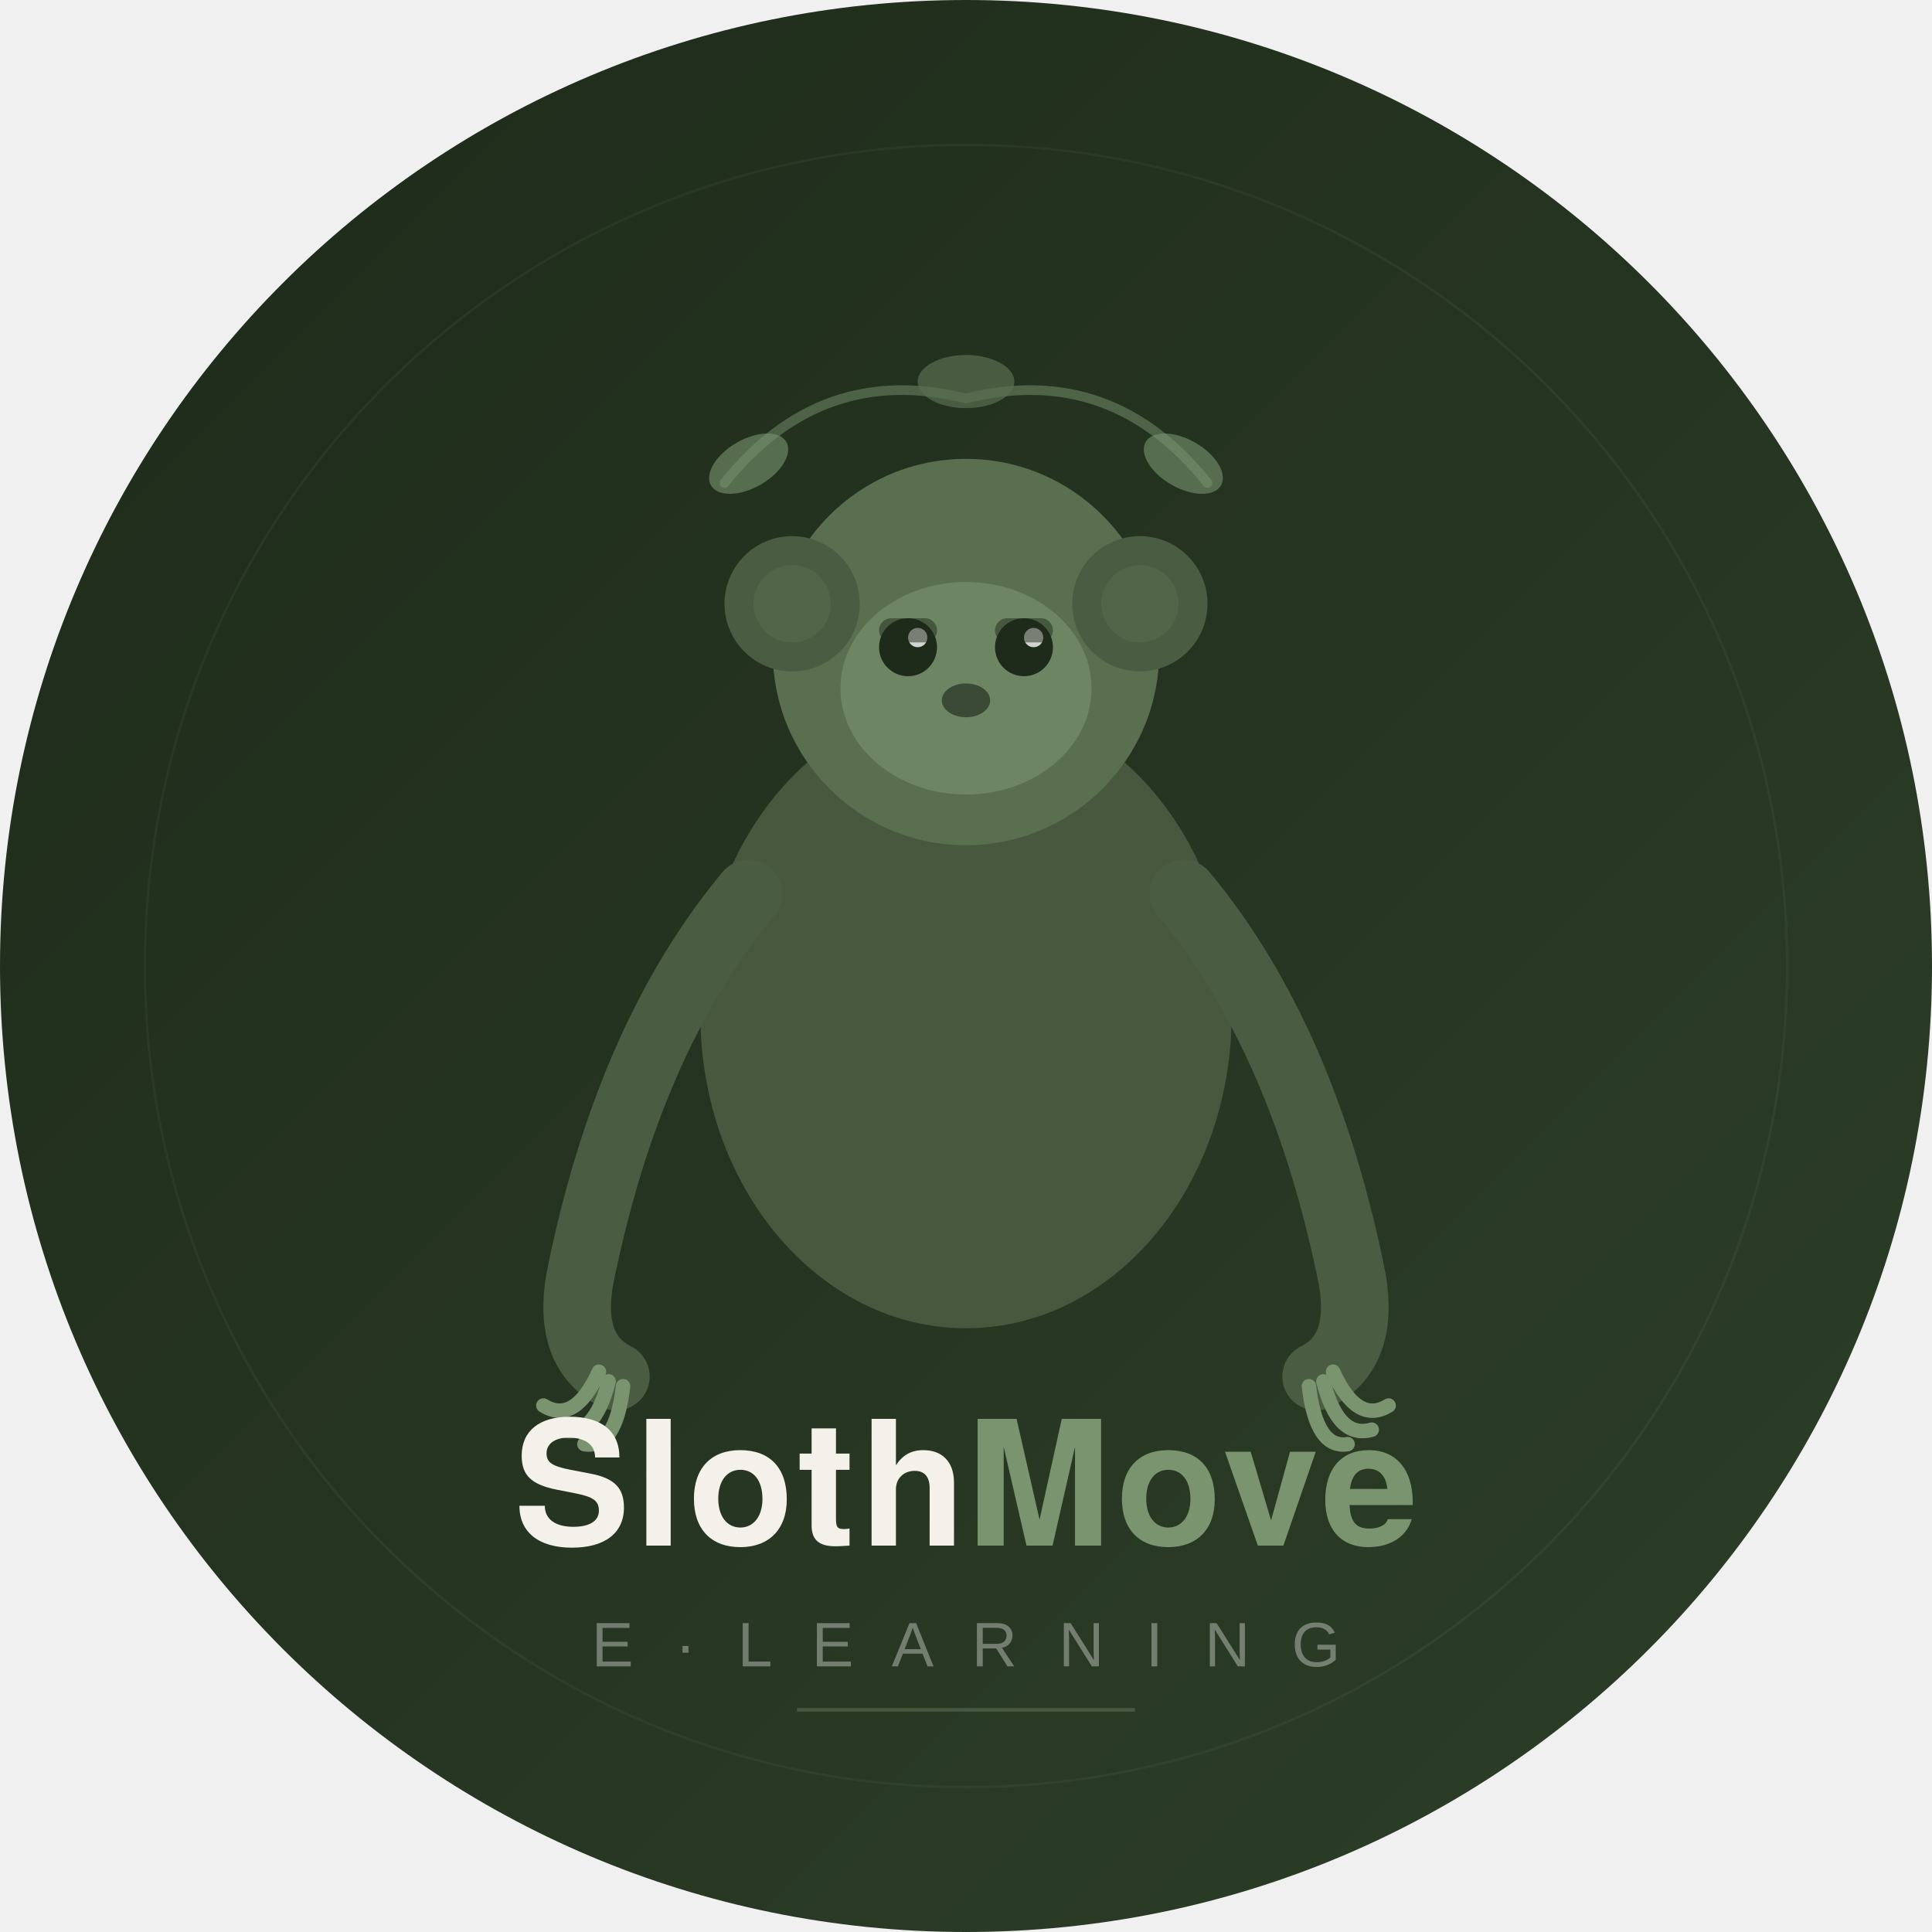
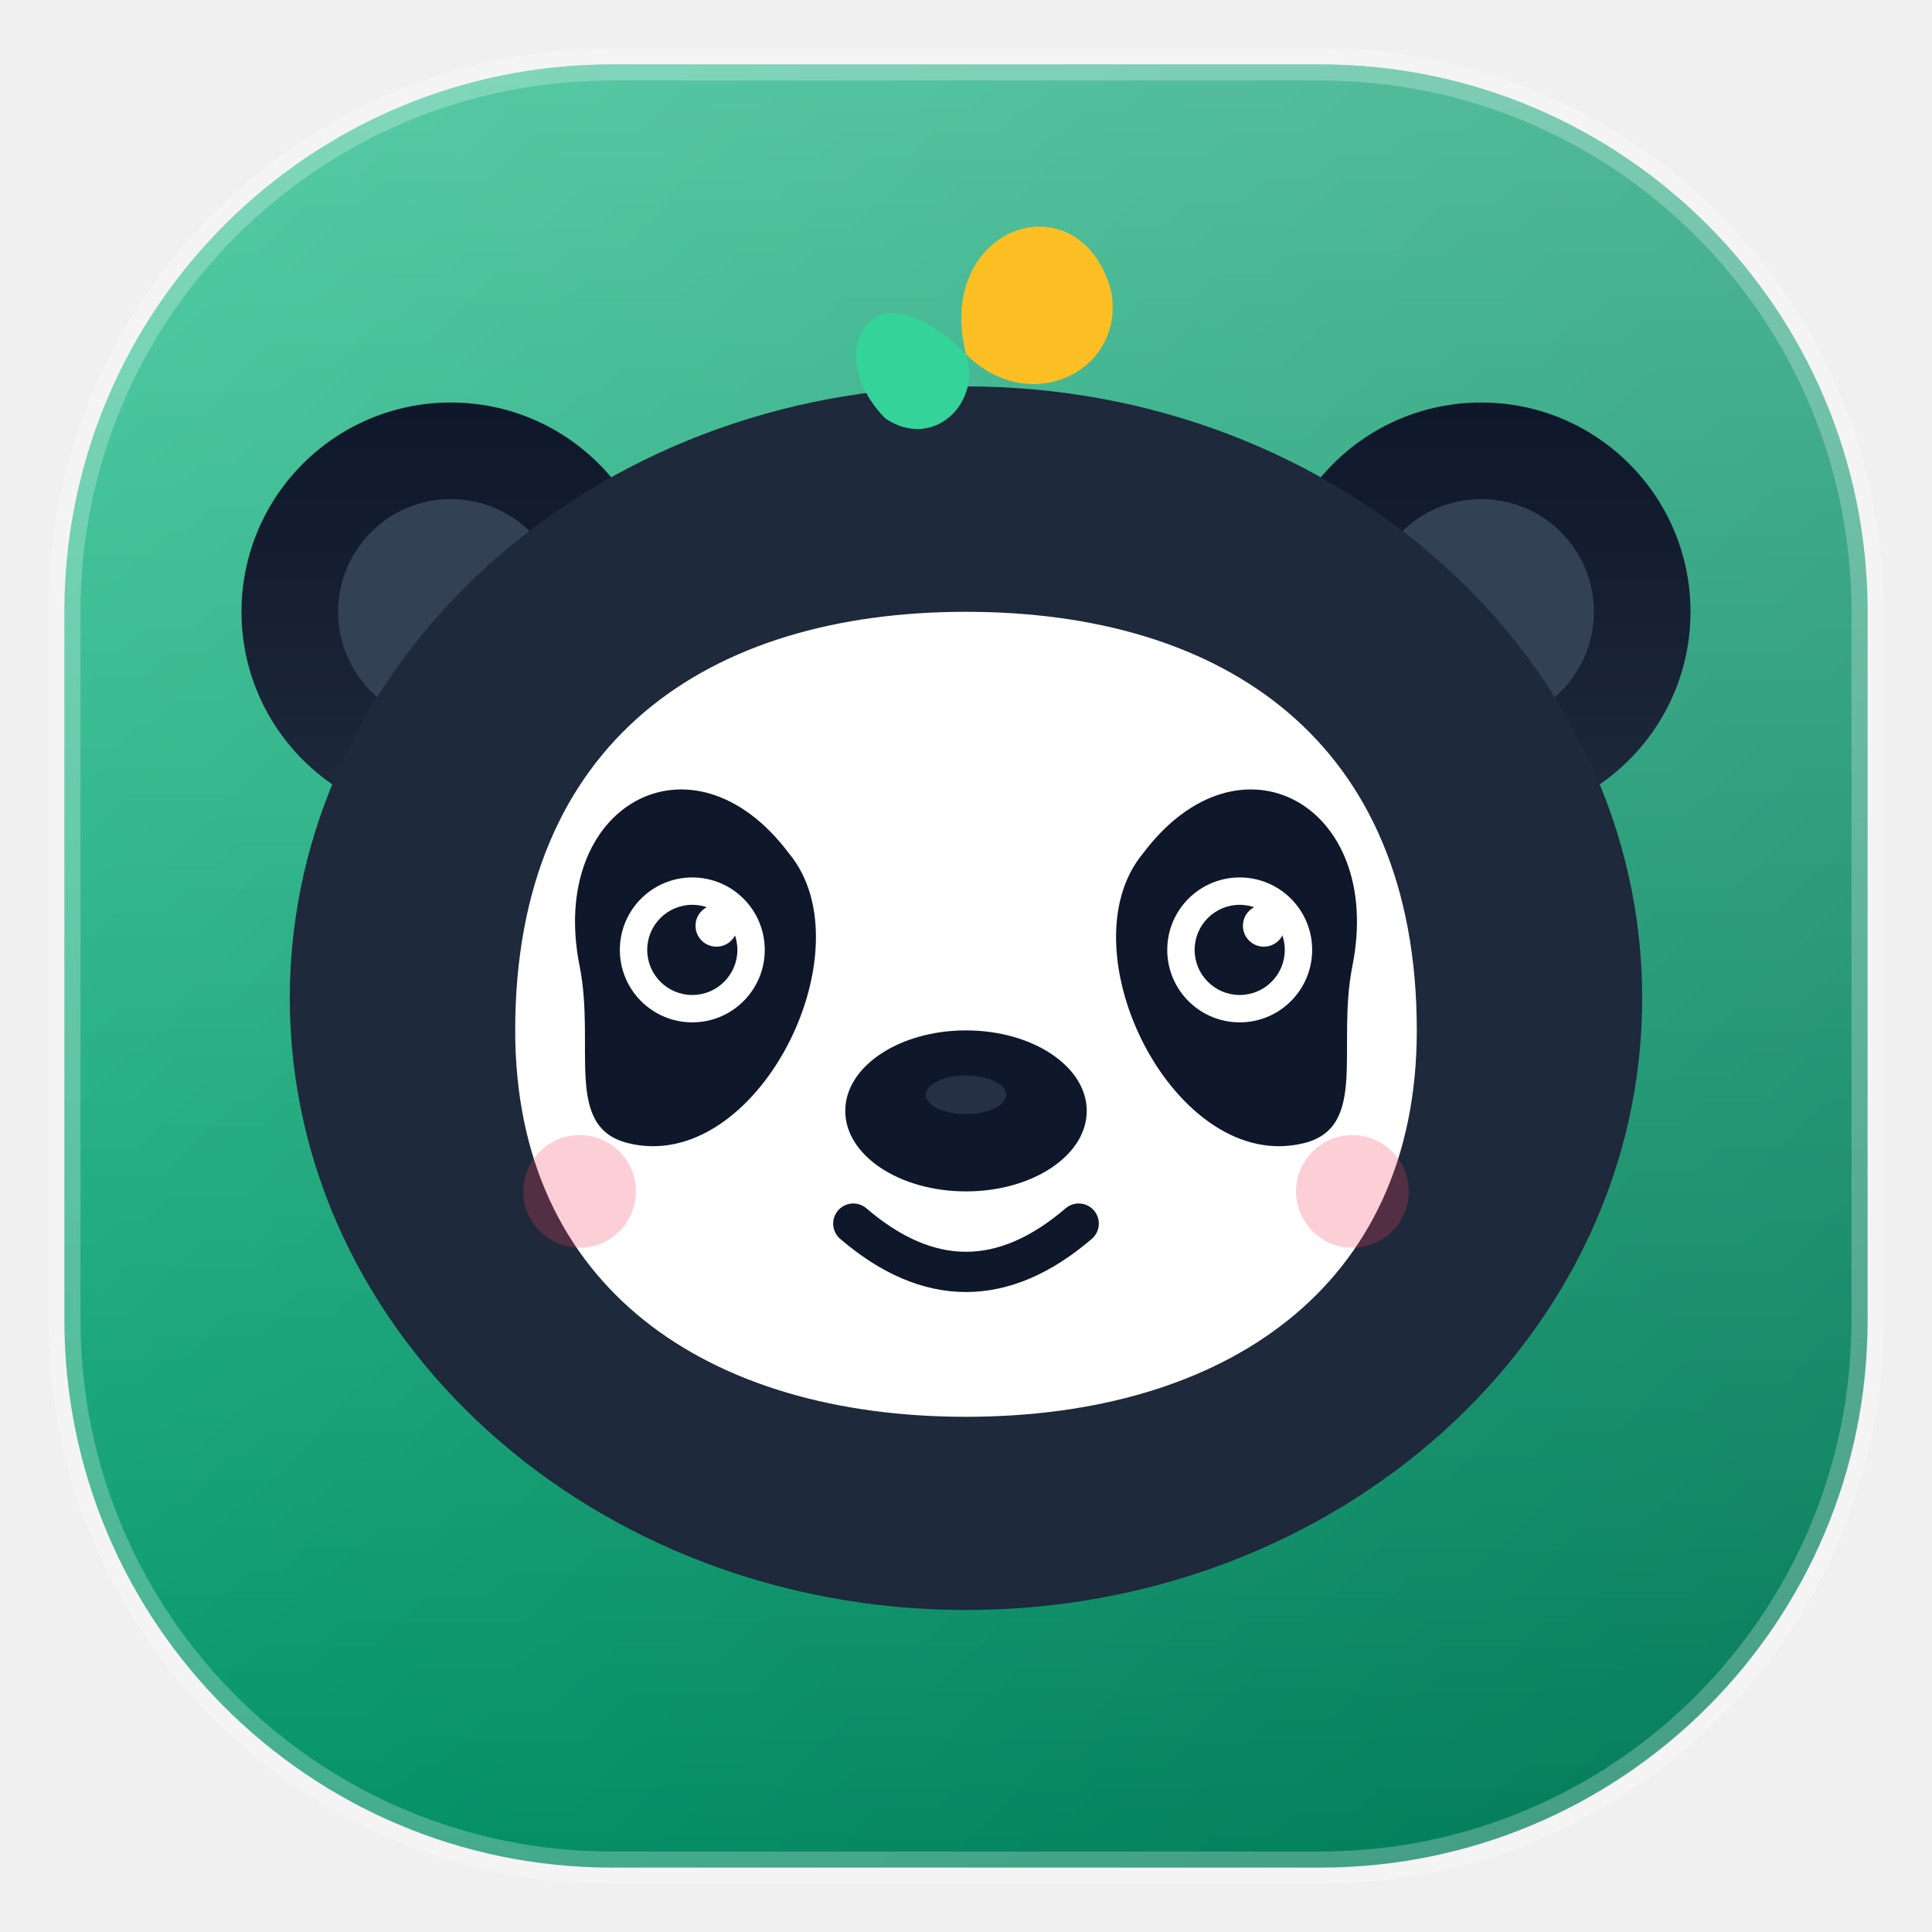
- <svg xmlns="http://www.w3.org/2000/svg" width="800" height="800" viewBox="0 0 800 800">
+ <svg xmlns="http://www.w3.org/2000/svg" viewBox="0 0 120 120" width="100%" height="100%">
  <defs>
-     <linearGradient id="bgGrad" x1="0%" y1="0%" x2="100%" y2="100%">
-       <stop offset="0%" style="stop-color:#1e2a1a" />
-       <stop offset="100%" style="stop-color:#2d3f28" />
+     <linearGradient id="smGradBg" x1="0%" y1="0%" x2="100%" y2="100%">
+       <stop offset="0%" stop-color="#10b981" />
+       <stop offset="50%" stop-color="#059669" />
+       <stop offset="100%" stop-color="#047857" />
    </linearGradient>
-     <linearGradient id="leafGrad" x1="0%" y1="0%" x2="100%" y2="100%">
-       <stop offset="0%" style="stop-color:#7a9470" />
-       <stop offset="100%" style="stop-color:#5a6e50" />
+     <linearGradient id="smEarGrad" x1="0%" y1="0%" x2="0%" y2="100%">
+       <stop offset="0%" stop-color="#0f172a" />
+       <stop offset="100%" stop-color="#1e293b" />
+     </linearGradient>
+     <linearGradient id="smHighlight" x1="0%" y1="0%" x2="0%" y2="100%">
+       <stop offset="0%" stop-color="#ffffff" stop-opacity="0.3" />
+       <stop offset="100%" stop-color="#ffffff" stop-opacity="0" />
    </linearGradient>
  </defs>
-   <circle cx="400" cy="400" r="400" fill="url(#bgGrad)" />
-   <circle cx="400" cy="400" r="340" fill="none" stroke="rgba(255,255,255,0.04)" stroke-width="1" />
-   <ellipse cx="400" cy="420" rx="110" ry="130" fill="#4a5c42" opacity="0.9" />
-   <circle cx="400" cy="270" r="80" fill="#5a6e50" />
-   <ellipse cx="400" cy="285" rx="52" ry="44" fill="#7a9470" opacity="0.6" />
-   <circle cx="376" cy="268" r="12" fill="#1e2a1a" />
-   <circle cx="424" cy="268" r="12" fill="#1e2a1a" />
-   <circle cx="380" cy="264" r="4" fill="white" opacity="0.8" />
-   <circle cx="428" cy="264" r="4" fill="white" opacity="0.8" />
-   <ellipse cx="400" cy="290" rx="10" ry="7" fill="#3a4a34" />
-   <rect x="364" y="256" width="24" height="10" rx="5" fill="#1e2a1a" opacity="0.5" />
-   <rect x="412" y="256" width="24" height="10" rx="5" fill="#1e2a1a" opacity="0.5" />
-   <circle cx="328" cy="250" r="28" fill="#4a5c42" />
-   <circle cx="472" cy="250" r="28" fill="#4a5c42" />
-   <circle cx="328" cy="250" r="16" fill="#5a6e50" opacity="0.5" />
-   <circle cx="472" cy="250" r="16" fill="#5a6e50" opacity="0.5" />
-   <path d="M310 370 Q260 430 240 530 Q235 560 255 570" stroke="#4a5c42" stroke-width="28" stroke-linecap="round" fill="none" />
-   <path d="M490 370 Q540 430 560 530 Q565 560 545 570" stroke="#4a5c42" stroke-width="28" stroke-linecap="round" fill="none" />
-   <path d="M248 568 Q238 590 225 582" stroke="#7a9470" stroke-width="6" stroke-linecap="round" fill="none" />
-   <path d="M252 572 Q246 596 232 592" stroke="#7a9470" stroke-width="6" stroke-linecap="round" fill="none" />
-   <path d="M258 574 Q255 600 242 598" stroke="#7a9470" stroke-width="6" stroke-linecap="round" fill="none" />
-   <path d="M552 568 Q562 590 575 582" stroke="#7a9470" stroke-width="6" stroke-linecap="round" fill="none" />
-   <path d="M548 572 Q554 596 568 592" stroke="#7a9470" stroke-width="6" stroke-linecap="round" fill="none" />
-   <path d="M542 574 Q545 600 558 598" stroke="#7a9470" stroke-width="6" stroke-linecap="round" fill="none" />
-   <path d="M300 200 Q340 150 400 165 Q460 150 500 200" stroke="#7a9470" stroke-width="4" stroke-linecap="round" fill="none" opacity="0.5" />
-   <ellipse cx="310" cy="192" rx="18" ry="10" fill="#7a9470" opacity="0.6" transform="rotate(-30 310 192)" />
-   <ellipse cx="490" cy="192" rx="18" ry="10" fill="#7a9470" opacity="0.6" transform="rotate(30 490 192)" />
-   <ellipse cx="400" cy="158" rx="20" ry="11" fill="#5a6e50" opacity="0.7" />
-   <text x="400" y="640" font-family="'Arial Black', 'Helvetica Neue', sans-serif" font-weight="900" font-size="72" fill="#f4f1eb" text-anchor="middle" letter-spacing="2">Sloth<tspan fill="#7a9470">Move</tspan>
-   </text>
-   <text x="400" y="690" font-family="'Arial', sans-serif" font-weight="400" font-size="26" fill="rgba(255,255,255,0.35)" text-anchor="middle" letter-spacing="5">E · L E A R N I N G</text>
-   <line x1="330" y1="708" x2="470" y2="708" stroke="#5a6e50" stroke-width="1.5" opacity="0.6" />
+   <rect x="4" y="4" width="112" height="112" rx="34" fill="url(#smGradBg)" />
+   <rect x="4" y="4" width="112" height="112" rx="34" fill="url(#smHighlight)" />
+   <rect x="4" y="4" width="112" height="112" rx="34" fill="none" stroke="#ffffff" stroke-width="2" stroke-opacity="0.25" />
+   <circle cx="28" cy="38" r="13" fill="url(#smEarGrad)" />
+   <circle cx="28" cy="38" r="7" fill="#334155" />
+   <circle cx="92" cy="38" r="13" fill="url(#smEarGrad)" />
+   <circle cx="92" cy="38" r="7" fill="#334155" />
+   <ellipse cx="60" cy="62" rx="42" ry="38" fill="#1e293b" />
+   <path d="M 32 64 C 32 46 44 38 60 38 C 76 38 88 46 88 64 C 88 80 76 88 60 88 C 44 88 32 80 32 64 Z" fill="#ffffff" />
+   <path d="M 36 60 C 34 50 43 45 49 53 C 54 59 47 73 39 71 C 35 70 37 65 36 60 Z" fill="#0f172a" />
+   <path d="M 84 60 C 86 50 77 45 71 53 C 66 59 73 73 81 71 C 85 70 83 65 84 60 Z" fill="#0f172a" />
+   <circle cx="43" cy="59" r="4.5" fill="#ffffff" />
+   <circle cx="43" cy="59" r="2.8" fill="#0f172a" />
+   <circle cx="44.5" cy="57.5" r="1.3" fill="#ffffff" />
+   <circle cx="77" cy="59" r="4.5" fill="#ffffff" />
+   <circle cx="77" cy="59" r="2.8" fill="#0f172a" />
+   <circle cx="78.5" cy="57.5" r="1.3" fill="#ffffff" />
+   <ellipse cx="60" cy="69" rx="7.5" ry="5" fill="#0f172a" />
+   <ellipse cx="60" cy="68" rx="2.5" ry="1.2" fill="#334155" opacity="0.6" />
+   <path d="M 53 76 Q 60 82 67 76" fill="none" stroke="#0f172a" stroke-width="2.5" stroke-linecap="round" />
+   <circle cx="36" cy="74" r="3.5" fill="#f43f5e" opacity="0.25" />
+   <circle cx="84" cy="74" r="3.5" fill="#f43f5e" opacity="0.25" />
+   <path d="M 60 22 C 58 14 67 11 69 18 C 70 23 64 26 60 22 Z" fill="#fbbf24" />
+   <path d="M 60 22 C 54 16 51 22 55 26 C 58 28 61 25 60 22 Z" fill="#34d399" />
</svg>
